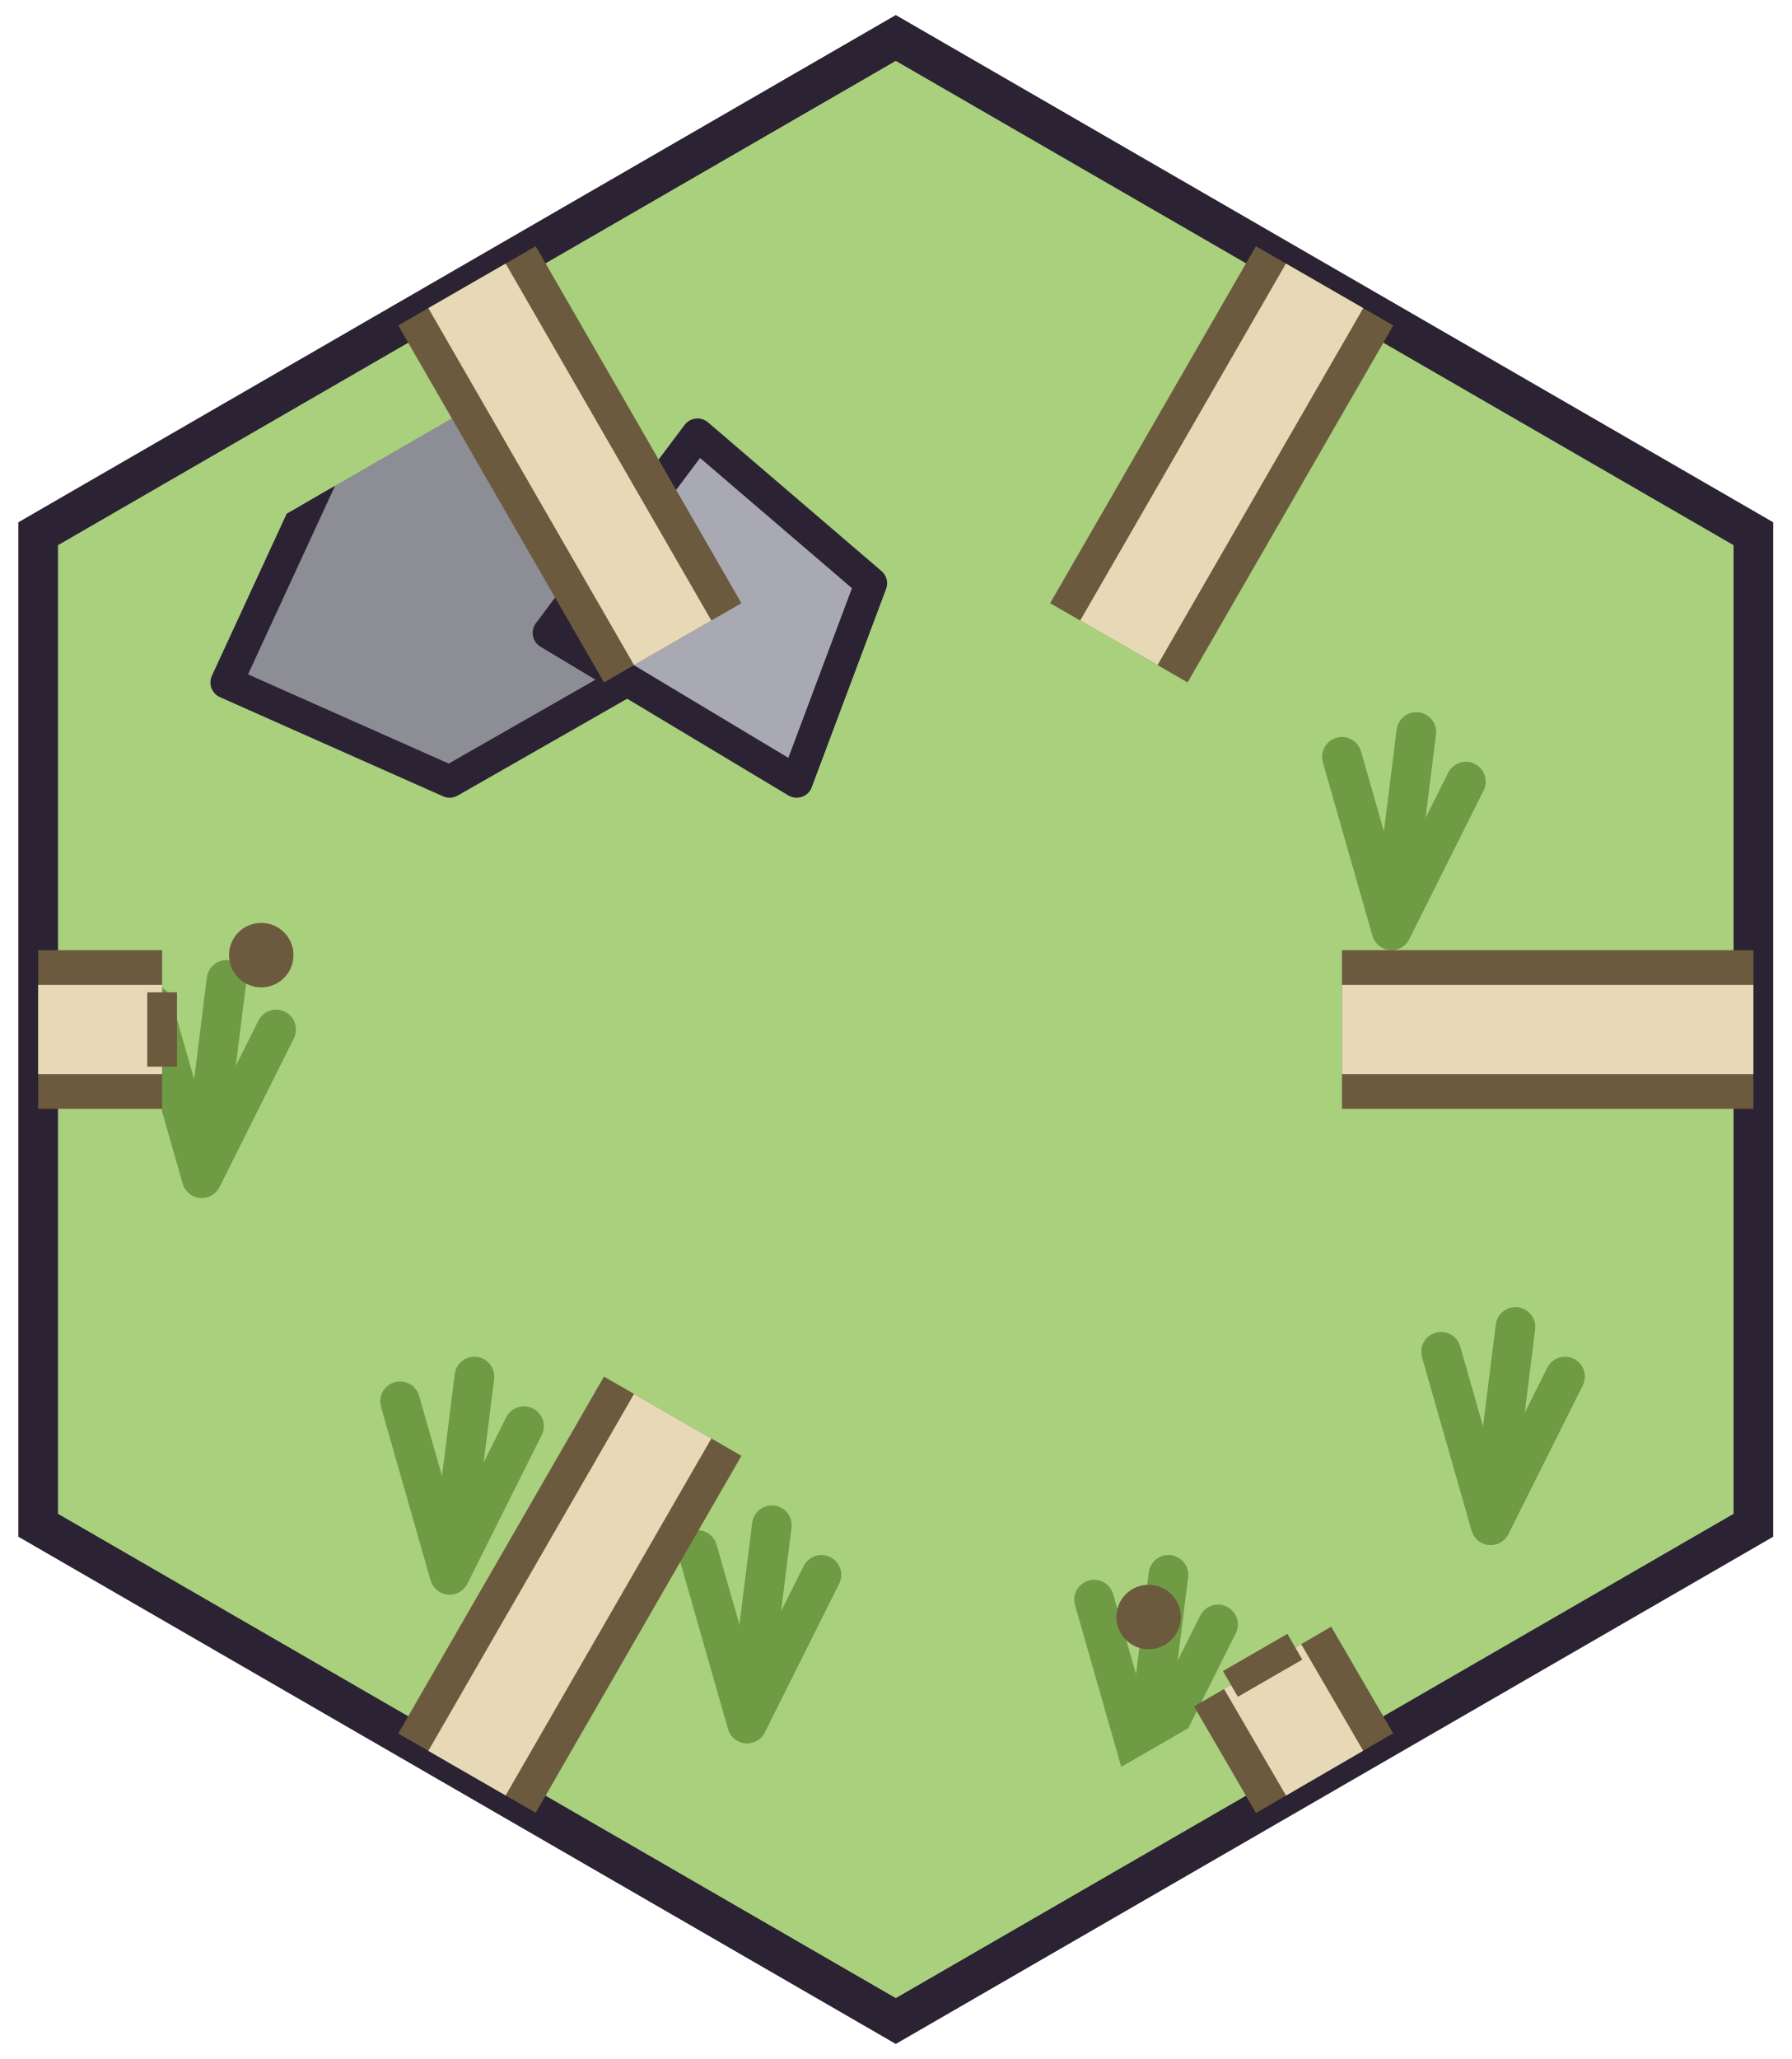
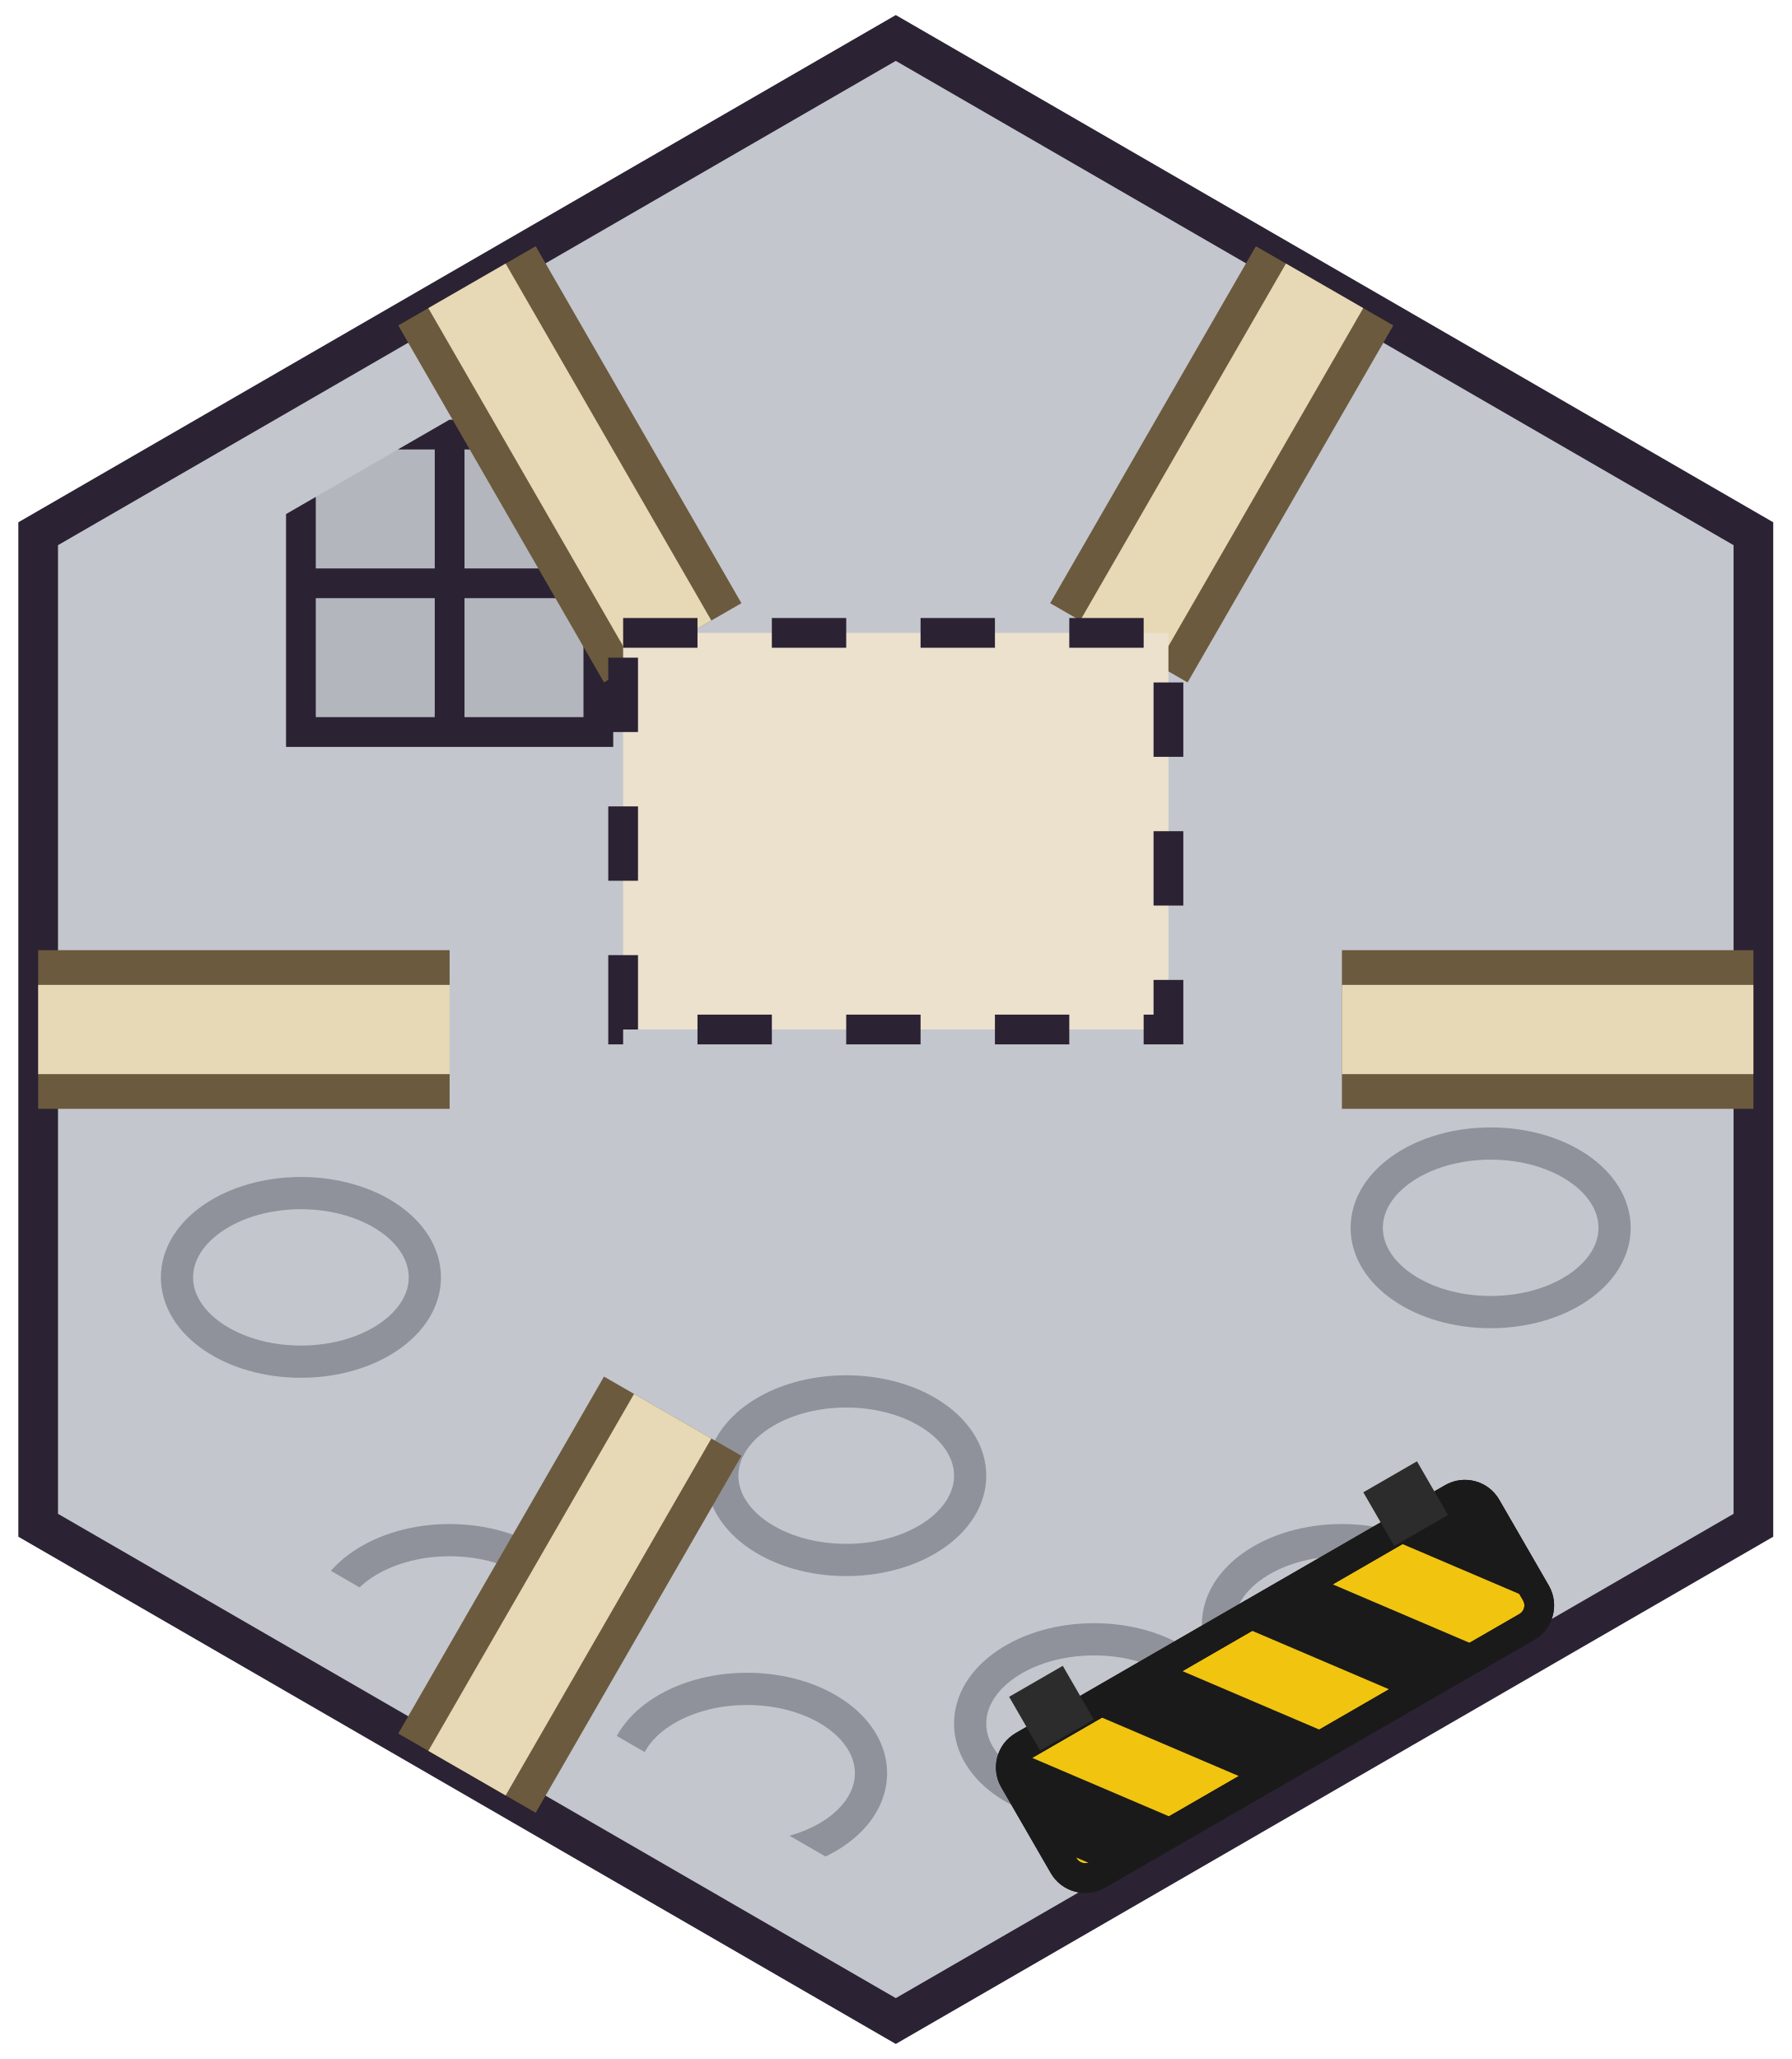
<svg xmlns="http://www.w3.org/2000/svg" viewBox="-36.14 -41.50 72.28 83.00" width="181" height="208" font-family="DejaVu Sans, Arial, sans-serif">
-   <polygon points="34.6,20.0 0.0,40.0 -34.6,20.0 -34.6,-20.0 -0.0,-40.0 34.6,-20.0" fill="#a9d07c" stroke="#2b2233" stroke-width="1.6" />
-   <clipPath id="c_iron">
+   <polygon points="34.6,20.0 0.0,40.0 -34.6,20.0 -34.6,-20.0 -0.0,-40.0 34.6,-20.0" fill="#c3c6cc" stroke="#2b2233" stroke-width="1.6" />
+   <clipPath id="c_empty">
    <polygon points="30.3,17.5 0.0,35.0 -30.3,17.5 -30.3,-17.5 -0.0,-35.0 30.3,-17.5" />
  </clipPath>
-   <g clip-path="url(#c_iron)">
-     <path d="M-18 22 l-2 -7 M-18 22 l1 -8 M-18 22 l3 -6" stroke="#6f9b45" stroke-width="1.6" fill="none" stroke-linecap="round" />
-     <path d="M-6 28 l-2 -7 M-6 28 l1 -8 M-6 28 l3 -6" stroke="#6f9b45" stroke-width="1.6" fill="none" stroke-linecap="round" />
-     <path d="M10 30 l-2 -7 M10 30 l1 -8 M10 30 l3 -6" stroke="#6f9b45" stroke-width="1.6" fill="none" stroke-linecap="round" />
-     <path d="M24 20 l-2 -7 M24 20 l1 -8 M24 20 l3 -6" stroke="#6f9b45" stroke-width="1.6" fill="none" stroke-linecap="round" />
-     <path d="M20 -4 l-2 -7 M20 -4 l1 -8 M20 -4 l3 -6" stroke="#6f9b45" stroke-width="1.6" fill="none" stroke-linecap="round" />
-     <path d="M-28 6 l-2 -7 M-28 6 l1 -8 M-28 6 l3 -6" stroke="#6f9b45" stroke-width="1.6" fill="none" stroke-linecap="round" />
-     <g stroke="#2b2233" stroke-width="1.3" stroke-linejoin="round">
-       <polygon points="-27,-14 -21,-27 -12,-24 -11,-14 -18,-10" fill="#8d8d96" />
-       <polygon points="-14,-16 -8,-24 -1,-18 -4,-10" fill="#a9a9b3" />
+   <g clip-path="url(#c_empty)">
+     <ellipse cx="-18" cy="24" rx="5" ry="3.4" fill="none" stroke="#8f929a" stroke-width="1.3" />
+     <ellipse cx="-6" cy="30" rx="5" ry="3.4" fill="none" stroke="#8f929a" stroke-width="1.3" />
+     <ellipse cx="8" cy="28" rx="5" ry="3.4" fill="none" stroke="#8f929a" stroke-width="1.3" />
+     <ellipse cx="18" cy="24" rx="5" ry="3.4" fill="none" stroke="#8f929a" stroke-width="1.3" />
+     <ellipse cx="-24" cy="10" rx="5" ry="3.4" fill="none" stroke="#8f929a" stroke-width="1.3" />
+     <ellipse cx="24" cy="8" rx="5" ry="3.4" fill="none" stroke="#8f929a" stroke-width="1.3" />
+     <ellipse cx="-2" cy="18" rx="5" ry="3.4" fill="none" stroke="#8f929a" stroke-width="1.3" />
+     <g stroke="#2b2233" stroke-width="1.2">
+       <rect x="-24" y="-24" width="12" height="12" fill="#b3b6bd" />
+       <path d="M-24 -18 h12 M-18 -24 v6 M-18 -12 v-6" fill="none" />
    </g>
  </g>
  <line x1="34.6" y1="0.0" x2="18.0" y2="0.0" stroke="#6b5a3e" stroke-width="6.4" />
  <line x1="34.6" y1="0.0" x2="18.0" y2="0.0" stroke="#e7d9b5" stroke-width="3.6" />
  <line x1="17.3" y1="-30.0" x2="9.0" y2="-15.6" stroke="#6b5a3e" stroke-width="6.4" />
  <line x1="17.3" y1="-30.0" x2="9.0" y2="-15.6" stroke="#e7d9b5" stroke-width="3.6" />
  <line x1="-17.3" y1="-30.0" x2="-9.0" y2="-15.6" stroke="#6b5a3e" stroke-width="6.4" />
  <line x1="-17.3" y1="-30.0" x2="-9.0" y2="-15.6" stroke="#e7d9b5" stroke-width="3.6" />
-   <line x1="-34.6" y1="0.0" x2="-29.6" y2="0.0" stroke="#6b5a3e" stroke-width="6.4" />
-   <line x1="-34.6" y1="0.0" x2="-29.6" y2="0.0" stroke="#e7d9b5" stroke-width="3.6" />
-   <line x1="-29.6" y1="-1.5" x2="-29.6" y2="1.5" stroke="#6b5a3e" stroke-width="1.2" />
-   <circle cx="-25.6" cy="-3.0" r="1.3" fill="#6b5a3e" />
+   <line x1="-34.6" y1="0.0" x2="-18.0" y2="0.0" stroke="#6b5a3e" stroke-width="6.4" />
+   <line x1="-34.6" y1="0.0" x2="-18.0" y2="0.0" stroke="#e7d9b5" stroke-width="3.6" />
  <line x1="-17.3" y1="30.0" x2="-9.0" y2="15.6" stroke="#6b5a3e" stroke-width="6.4" />
  <line x1="-17.3" y1="30.0" x2="-9.0" y2="15.6" stroke="#e7d9b5" stroke-width="3.6" />
-   <line x1="17.3" y1="30.0" x2="14.8" y2="25.7" stroke="#6b5a3e" stroke-width="6.4" />
-   <line x1="17.3" y1="30.0" x2="14.8" y2="25.7" stroke="#e7d9b5" stroke-width="3.6" />
-   <line x1="13.5" y1="26.4" x2="16.1" y2="24.9" stroke="#6b5a3e" stroke-width="1.2" />
-   <circle cx="10.2" cy="23.7" r="1.3" fill="#6b5a3e" />
+   <g transform="translate(15.3,26.5) rotate(150.0)">
+     <defs>
+       <clipPath id="blk_5">
+         <rect x="-11" y="-3" width="22" height="6" rx="1" />
+       </clipPath>
+     </defs>
+     <rect x="-11" y="-3" width="22" height="6" rx="1" fill="#f1c40f" stroke="#1a1a1a" stroke-width="1.2" />
+     <g clip-path="url(#blk_5)">
+       <line x1="-14" y1="-4" x2="-8" y2="4" stroke="#1a1a1a" stroke-width="3" />
+       <line x1="-7" y1="-4" x2="-1" y2="4" stroke="#1a1a1a" stroke-width="3" />
+       <line x1="0" y1="-4" x2="6" y2="4" stroke="#1a1a1a" stroke-width="3" />
+       <line x1="7" y1="-4" x2="13" y2="4" stroke="#1a1a1a" stroke-width="3" />
+     </g>
+     <rect x="-11" y="-3" width="22" height="6" rx="1" fill="none" stroke="#1a1a1a" stroke-width="1.2" />
+     <rect x="-9.5" y="2.5" width="2.5" height="2.5" fill="#2c2c2c" />
+     <rect x="7" y="2.5" width="2.5" height="2.5" fill="#2c2c2c" />
+   </g>
+   <rect x="-11" y="-16" width="22" height="16" fill="#ebe1cd" stroke="#2b2233" stroke-width="1.2" stroke-dasharray="3" />
</svg>
